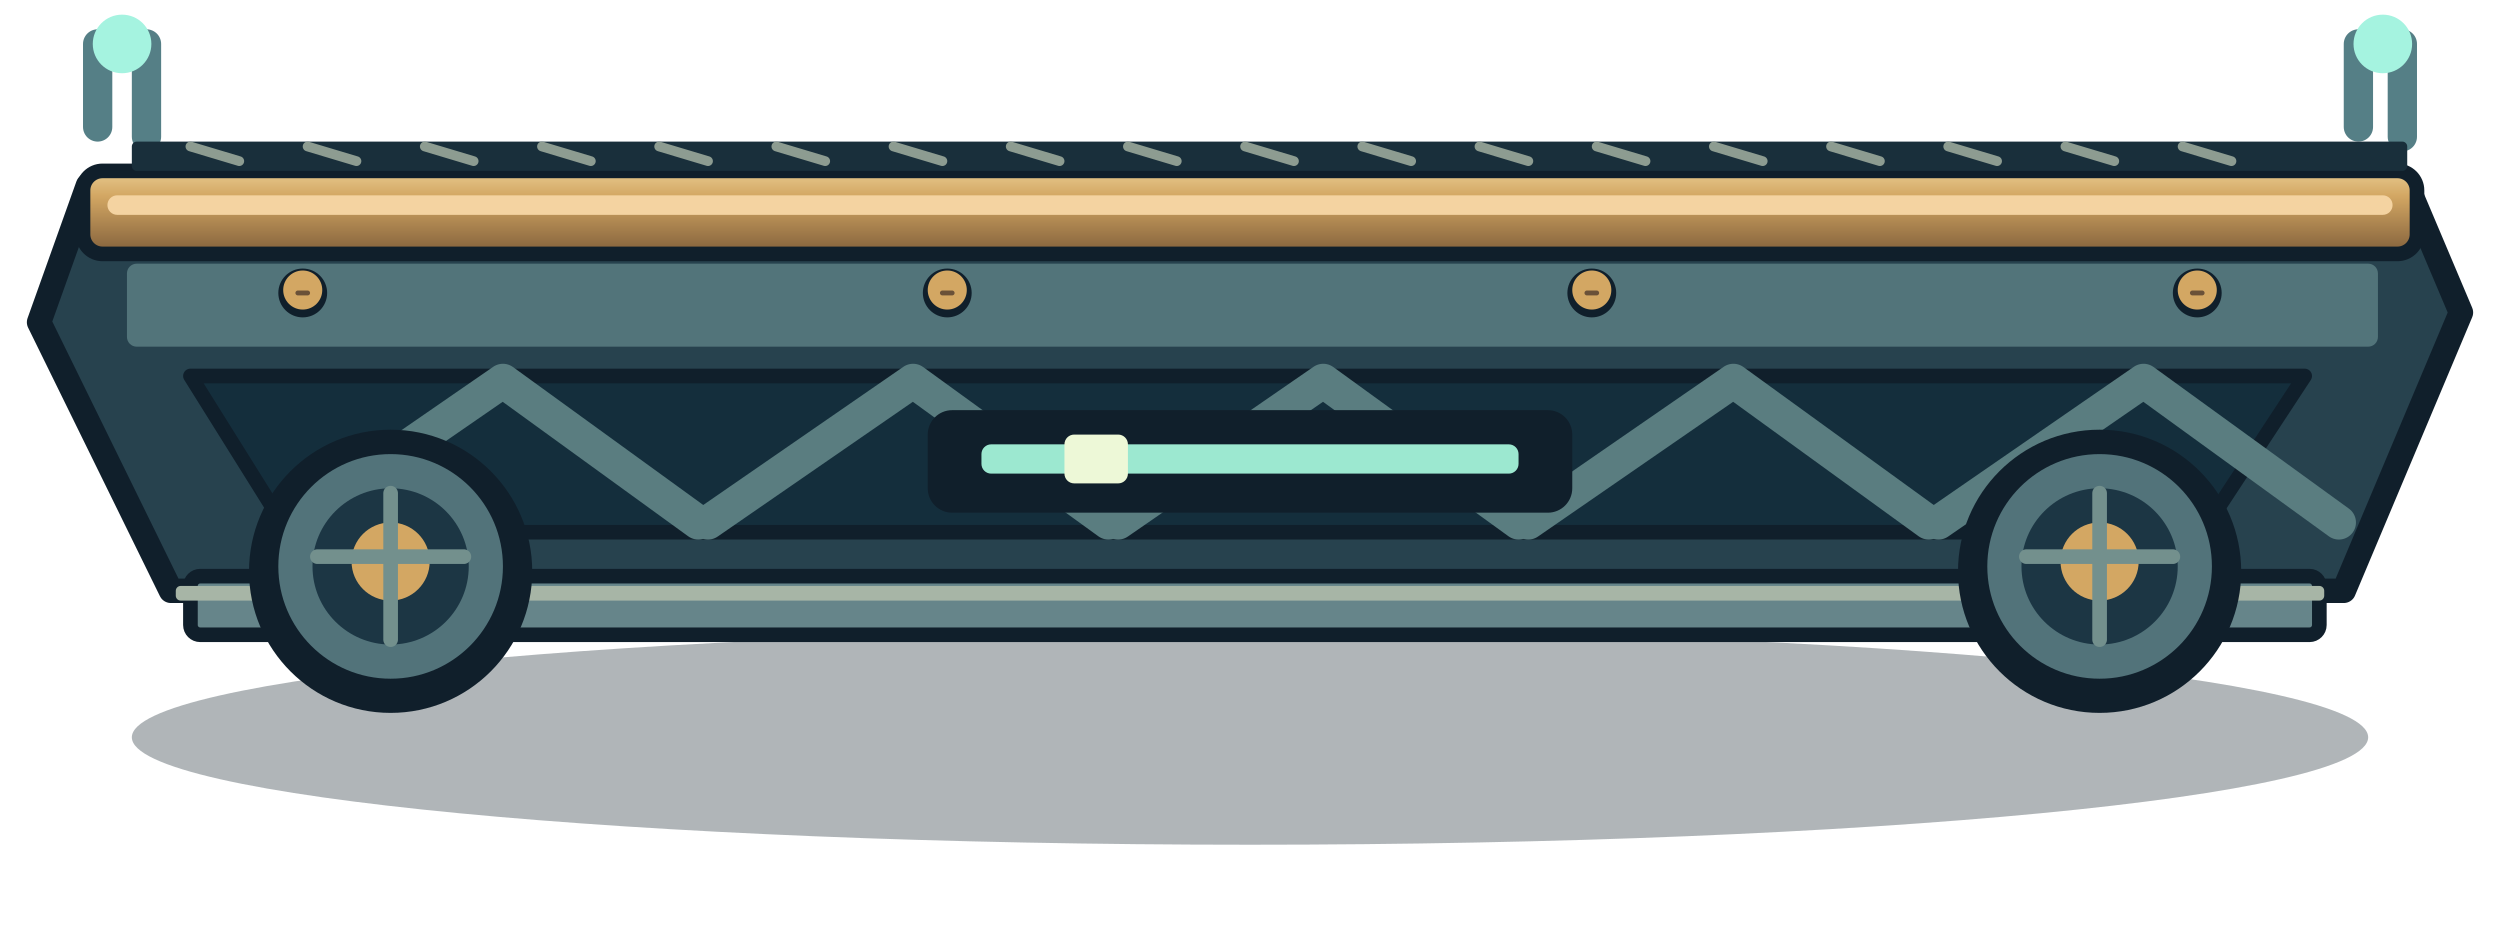
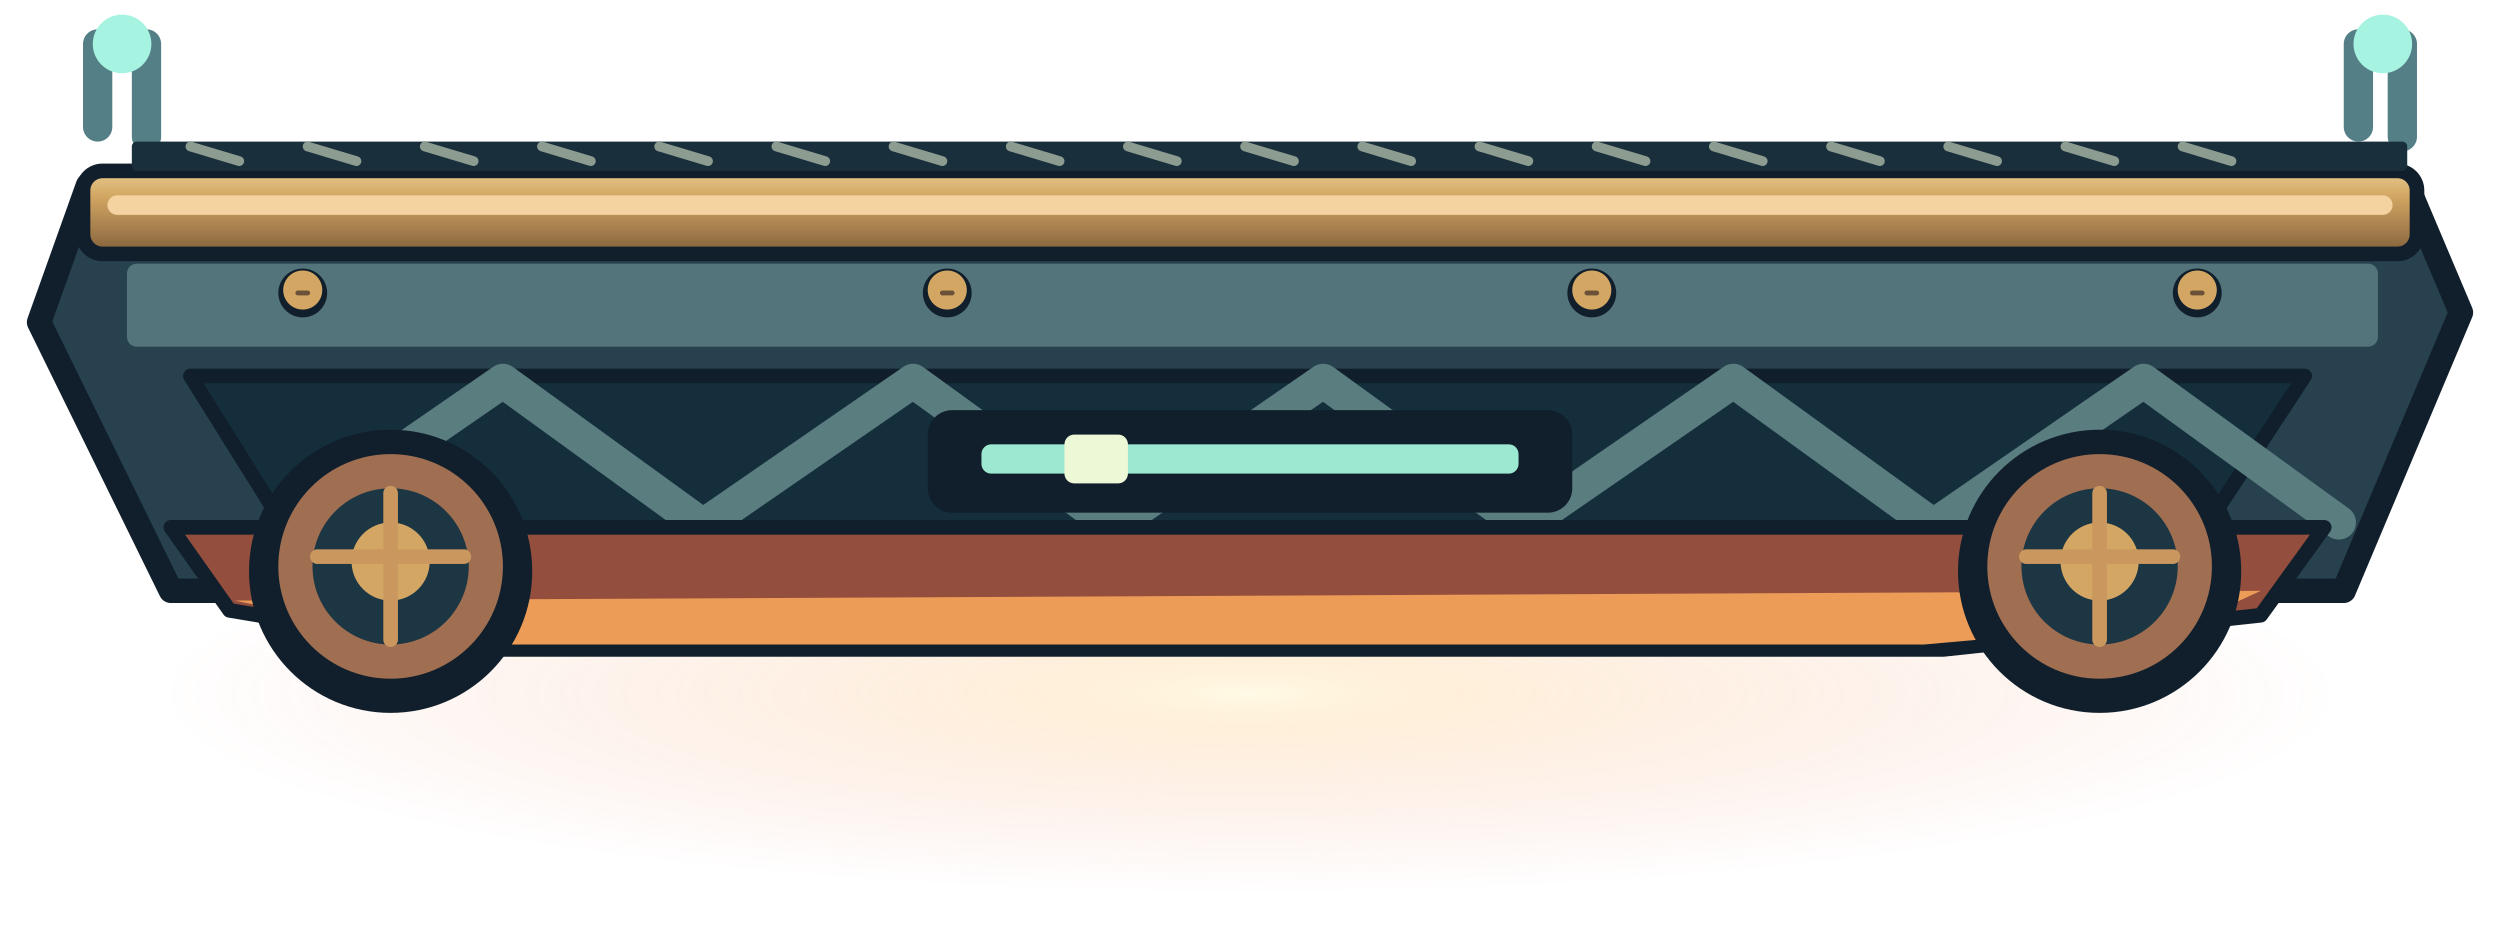
<svg xmlns="http://www.w3.org/2000/svg" width="512" height="192" viewBox="0 0 512 192">
  <defs>
    <linearGradient id="coat" x1="0" y1="0" x2="1" y2="1">
      <stop stop-color="#81a19a" />
      <stop offset=".5" stop-color="#3c6b70" />
      <stop offset="1" stop-color="#284652" />
    </linearGradient>
    <linearGradient id="metal" x1="0" y1="0" x2="0" y2="1">
      <stop stop-color="#e7c98e" />
      <stop offset=".3" stop-color="#d3a763" />
      <stop offset="1" stop-color="#82603b" />
    </linearGradient>
    <linearGradient id="rock" x1="0" y1="0" x2=".5" y2="1">
      <stop stop-color="#385968" />
      <stop offset=".42" stop-color="#253e4b" />
      <stop offset="1" stop-color="#142936" />
    </linearGradient>
    <linearGradient id="lava" x1="0" y1="0" x2="0" y2="1">
      <stop stop-color="#fff0ae" />
      <stop offset=".13" stop-color="#ffb34e" />
      <stop offset=".35" stop-color="#e76448" />
      <stop offset="1" stop-color="#6b2530" />
    </linearGradient>
    <radialGradient id="glow">
      <stop stop-color="#e2fff0" stop-opacity=".85" />
      <stop offset=".25" stop-color="#a5f3e0" stop-opacity=".38" />
      <stop offset="1" stop-color="#a5f3e0" stop-opacity="0" />
    </radialGradient>
    <radialGradient id="ember">
      <stop stop-color="#fff4bc" stop-opacity=".9" />
      <stop offset=".2" stop-color="#ffb553" stop-opacity=".5" />
      <stop offset="1" stop-color="#e76448" stop-opacity="0" />
    </radialGradient>
  </defs>
-   <ellipse cx="256" cy="151" rx="229" ry="22" fill="#061721" opacity=".32" />
+   <ellipse cx="256" cy="142" rx="221" ry="41" fill="url(#ember)" opacity=".42" />
  <path d="M18 38L493 38L504 64L480 121L35 121L8 66Z" fill="#27424e" stroke="#101f2b" stroke-width="5" stroke-linejoin="round" stroke-linecap="round" />
  <rect x="17" y="35" width="478" height="17" rx="4" fill="url(#metal)" stroke="#101f2b" stroke-width="3" />
  <rect x="22" y="40" width="468" height="4" rx="2" fill="#f4d3a1" />
  <rect x="26" y="54" width="461" height="17" rx="2" fill="#52747a" />
  <path d="M39 77L472 77L451 109L59 109Z" fill="#142e3c" stroke="#101f2b" stroke-width="3" stroke-linejoin="round" stroke-linecap="round" />
  <path d="M61 107L103 78L143 107" fill="none" stroke="#5a7d80" stroke-width="7" stroke-linejoin="round" stroke-linecap="round" />
  <path d="M145 107L187 78L227 107" fill="none" stroke="#5a7d80" stroke-width="7" stroke-linejoin="round" stroke-linecap="round" />
  <path d="M229 107L271 78L311 107" fill="none" stroke="#5a7d80" stroke-width="7" stroke-linejoin="round" stroke-linecap="round" />
  <path d="M313 107L355 78L395 107" fill="none" stroke="#5a7d80" stroke-width="7" stroke-linejoin="round" stroke-linecap="round" />
  <path d="M397 107L439 78L479 107" fill="none" stroke="#5a7d80" stroke-width="7" stroke-linejoin="round" stroke-linecap="round" />
-   <rect x="39" y="118" width="436" height="12" rx="2" fill="#66858a" stroke="#101f2b" stroke-width="3" />
-   <rect x="36" y="120" width="440" height="3" rx="1" fill="#a7b5a6" />
+   <path d="M35 108L476 108L463 126L398 133L95 133L47 125Z" fill="#934e3d" stroke="#101f2b" stroke-width="3" stroke-linejoin="round" stroke-linecap="round" />
+   <path d="M48 123L463 121L450 127L394 132L94 132Z" fill="#ed9c58" stroke="none" stroke-width="1" stroke-linejoin="round" stroke-linecap="round" />
  <circle cx="62" cy="60" r="5" fill="#101f2b" />
  <circle cx="62" cy="59.4" r="4" fill="#d3a763" />
  <path d="M61 60L63 60" fill="none" stroke="#6a5138" stroke-width="1" stroke-linecap="round" />
  <circle cx="194" cy="60" r="5" fill="#101f2b" />
  <circle cx="194" cy="59.4" r="4" fill="#d3a763" />
  <path d="M193 60L195 60" fill="none" stroke="#6a5138" stroke-width="1" stroke-linecap="round" />
  <circle cx="326" cy="60" r="5" fill="#101f2b" />
  <circle cx="326" cy="59.4" r="4" fill="#d3a763" />
  <path d="M325 60L327 60" fill="none" stroke="#6a5138" stroke-width="1" stroke-linecap="round" />
  <circle cx="450" cy="60" r="5" fill="#101f2b" />
  <circle cx="450" cy="59.4" r="4" fill="#d3a763" />
  <path d="M449 60L451 60" fill="none" stroke="#6a5138" stroke-width="1" stroke-linecap="round" />
  <circle cx="80" cy="117" r="29" fill="#101f2b" />
-   <circle cx="80" cy="116" r="23" fill="#52737a" />
+   <circle cx="80" cy="116" r="23" fill="#a06e51" />
  <circle cx="80" cy="116" r="16" fill="#1c3644" />
  <circle cx="80" cy="115" r="8" fill="#d3a763" />
-   <path d="M65 114L95 114M80 101L80 131" fill="none" stroke="#73908d" stroke-width="3" stroke-linejoin="round" stroke-linecap="round" />
+   <path d="M65 114L95 114M80 101L80 131" fill="none" stroke="#ca985e" stroke-width="3" stroke-linejoin="round" stroke-linecap="round" />
  <circle cx="430" cy="117" r="29" fill="#101f2b" />
-   <circle cx="430" cy="116" r="23" fill="#52737a" />
+   <circle cx="430" cy="116" r="23" fill="#a06e51" />
  <circle cx="430" cy="116" r="16" fill="#1c3644" />
  <circle cx="430" cy="115" r="8" fill="#d3a763" />
-   <path d="M415 114L445 114M430 101L430 131" fill="none" stroke="#73908d" stroke-width="3" stroke-linejoin="round" stroke-linecap="round" />
+   <path d="M415 114L445 114M430 101L430 131" fill="none" stroke="#ca985e" stroke-width="3" stroke-linejoin="round" stroke-linecap="round" />
  <rect x="190" y="84" width="132" height="21" rx="5" fill="#101f2b" />
  <rect x="201" y="91" width="110" height="6" rx="2" fill="#9ce8d0" />
  <rect x="218" y="89" width="13" height="10" rx="2" fill="#edf8d7" />
  <path d="M20 26L20 9L30 9L30 28M483 26L483 9L492 9L492 28" fill="none" stroke="#557f86" stroke-width="6" stroke-linejoin="round" stroke-linecap="round" />
  <circle cx="25" cy="9" r="6" fill="#a5f3e0" />
  <circle cx="488" cy="9" r="6" fill="#a5f3e0" />
  <rect x="27" y="29" width="466" height="6" rx="1" fill="#192f3b" />
  <path d="M39 30L49 33" fill="none" stroke="#8d9c91" stroke-width="2" stroke-linecap="round" />
  <path d="M63 30L73 33" fill="none" stroke="#8d9c91" stroke-width="2" stroke-linecap="round" />
  <path d="M87 30L97 33" fill="none" stroke="#8d9c91" stroke-width="2" stroke-linecap="round" />
  <path d="M111 30L121 33" fill="none" stroke="#8d9c91" stroke-width="2" stroke-linecap="round" />
  <path d="M135 30L145 33" fill="none" stroke="#8d9c91" stroke-width="2" stroke-linecap="round" />
  <path d="M159 30L169 33" fill="none" stroke="#8d9c91" stroke-width="2" stroke-linecap="round" />
  <path d="M183 30L193 33" fill="none" stroke="#8d9c91" stroke-width="2" stroke-linecap="round" />
  <path d="M207 30L217 33" fill="none" stroke="#8d9c91" stroke-width="2" stroke-linecap="round" />
  <path d="M231 30L241 33" fill="none" stroke="#8d9c91" stroke-width="2" stroke-linecap="round" />
  <path d="M255 30L265 33" fill="none" stroke="#8d9c91" stroke-width="2" stroke-linecap="round" />
  <path d="M279 30L289 33" fill="none" stroke="#8d9c91" stroke-width="2" stroke-linecap="round" />
  <path d="M303 30L313 33" fill="none" stroke="#8d9c91" stroke-width="2" stroke-linecap="round" />
  <path d="M327 30L337 33" fill="none" stroke="#8d9c91" stroke-width="2" stroke-linecap="round" />
  <path d="M351 30L361 33" fill="none" stroke="#8d9c91" stroke-width="2" stroke-linecap="round" />
  <path d="M375 30L385 33" fill="none" stroke="#8d9c91" stroke-width="2" stroke-linecap="round" />
  <path d="M399 30L409 33" fill="none" stroke="#8d9c91" stroke-width="2" stroke-linecap="round" />
  <path d="M423 30L433 33" fill="none" stroke="#8d9c91" stroke-width="2" stroke-linecap="round" />
  <path d="M447 30L457 33" fill="none" stroke="#8d9c91" stroke-width="2" stroke-linecap="round" />
</svg>
